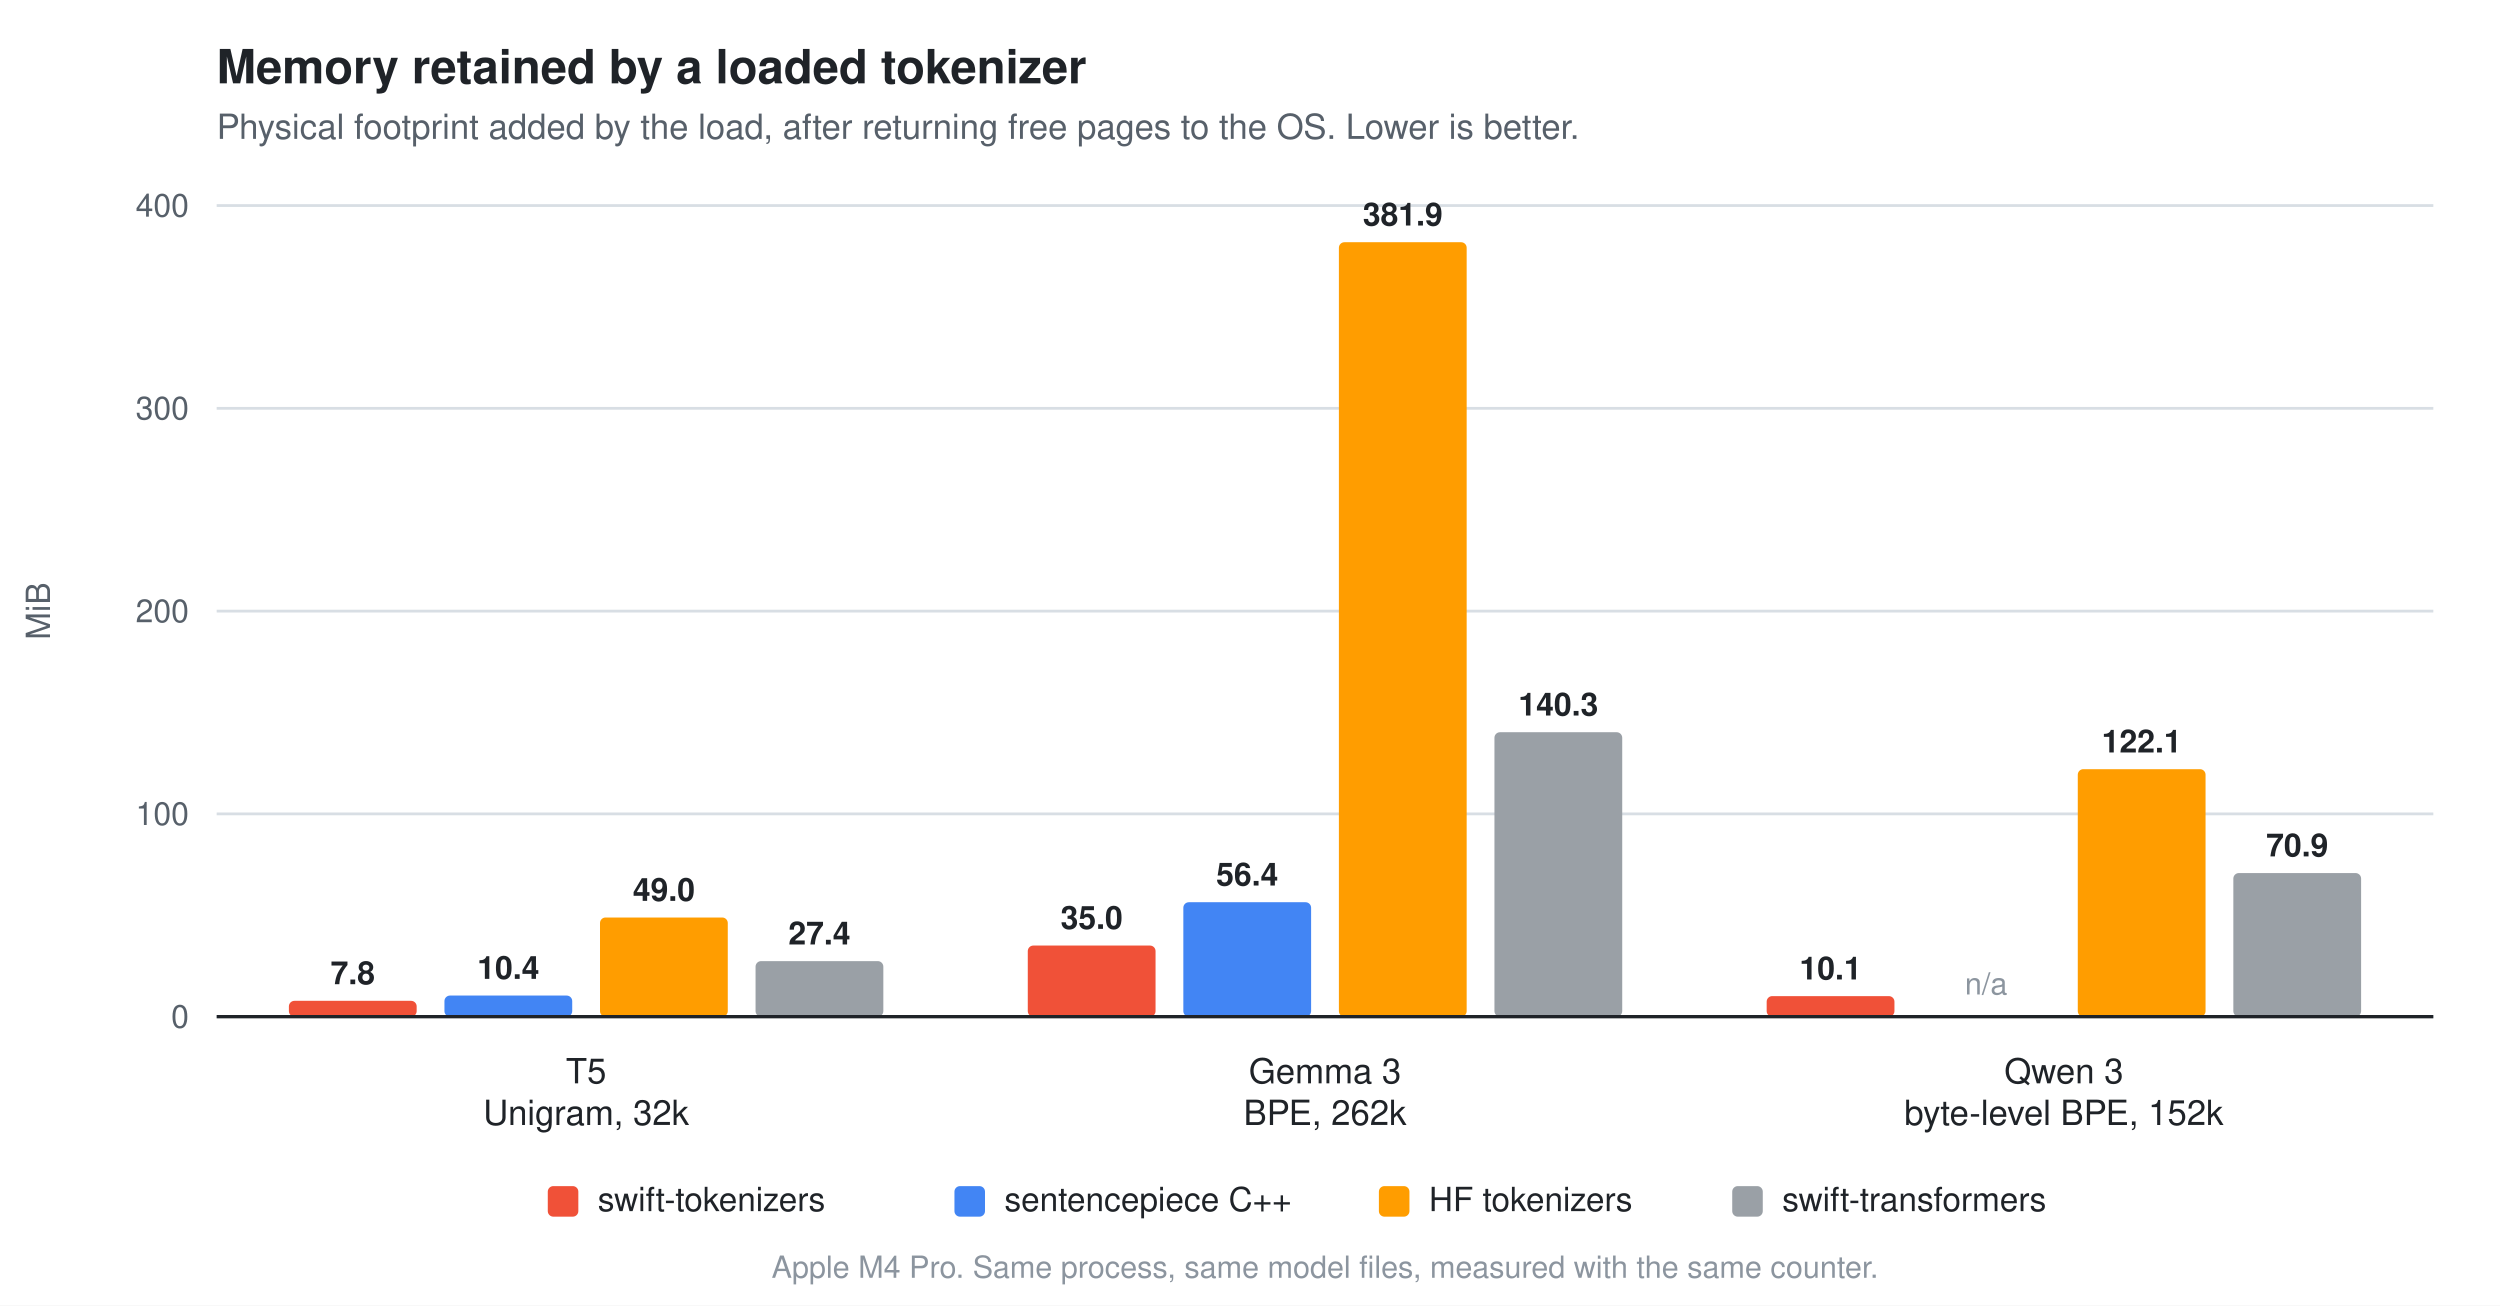
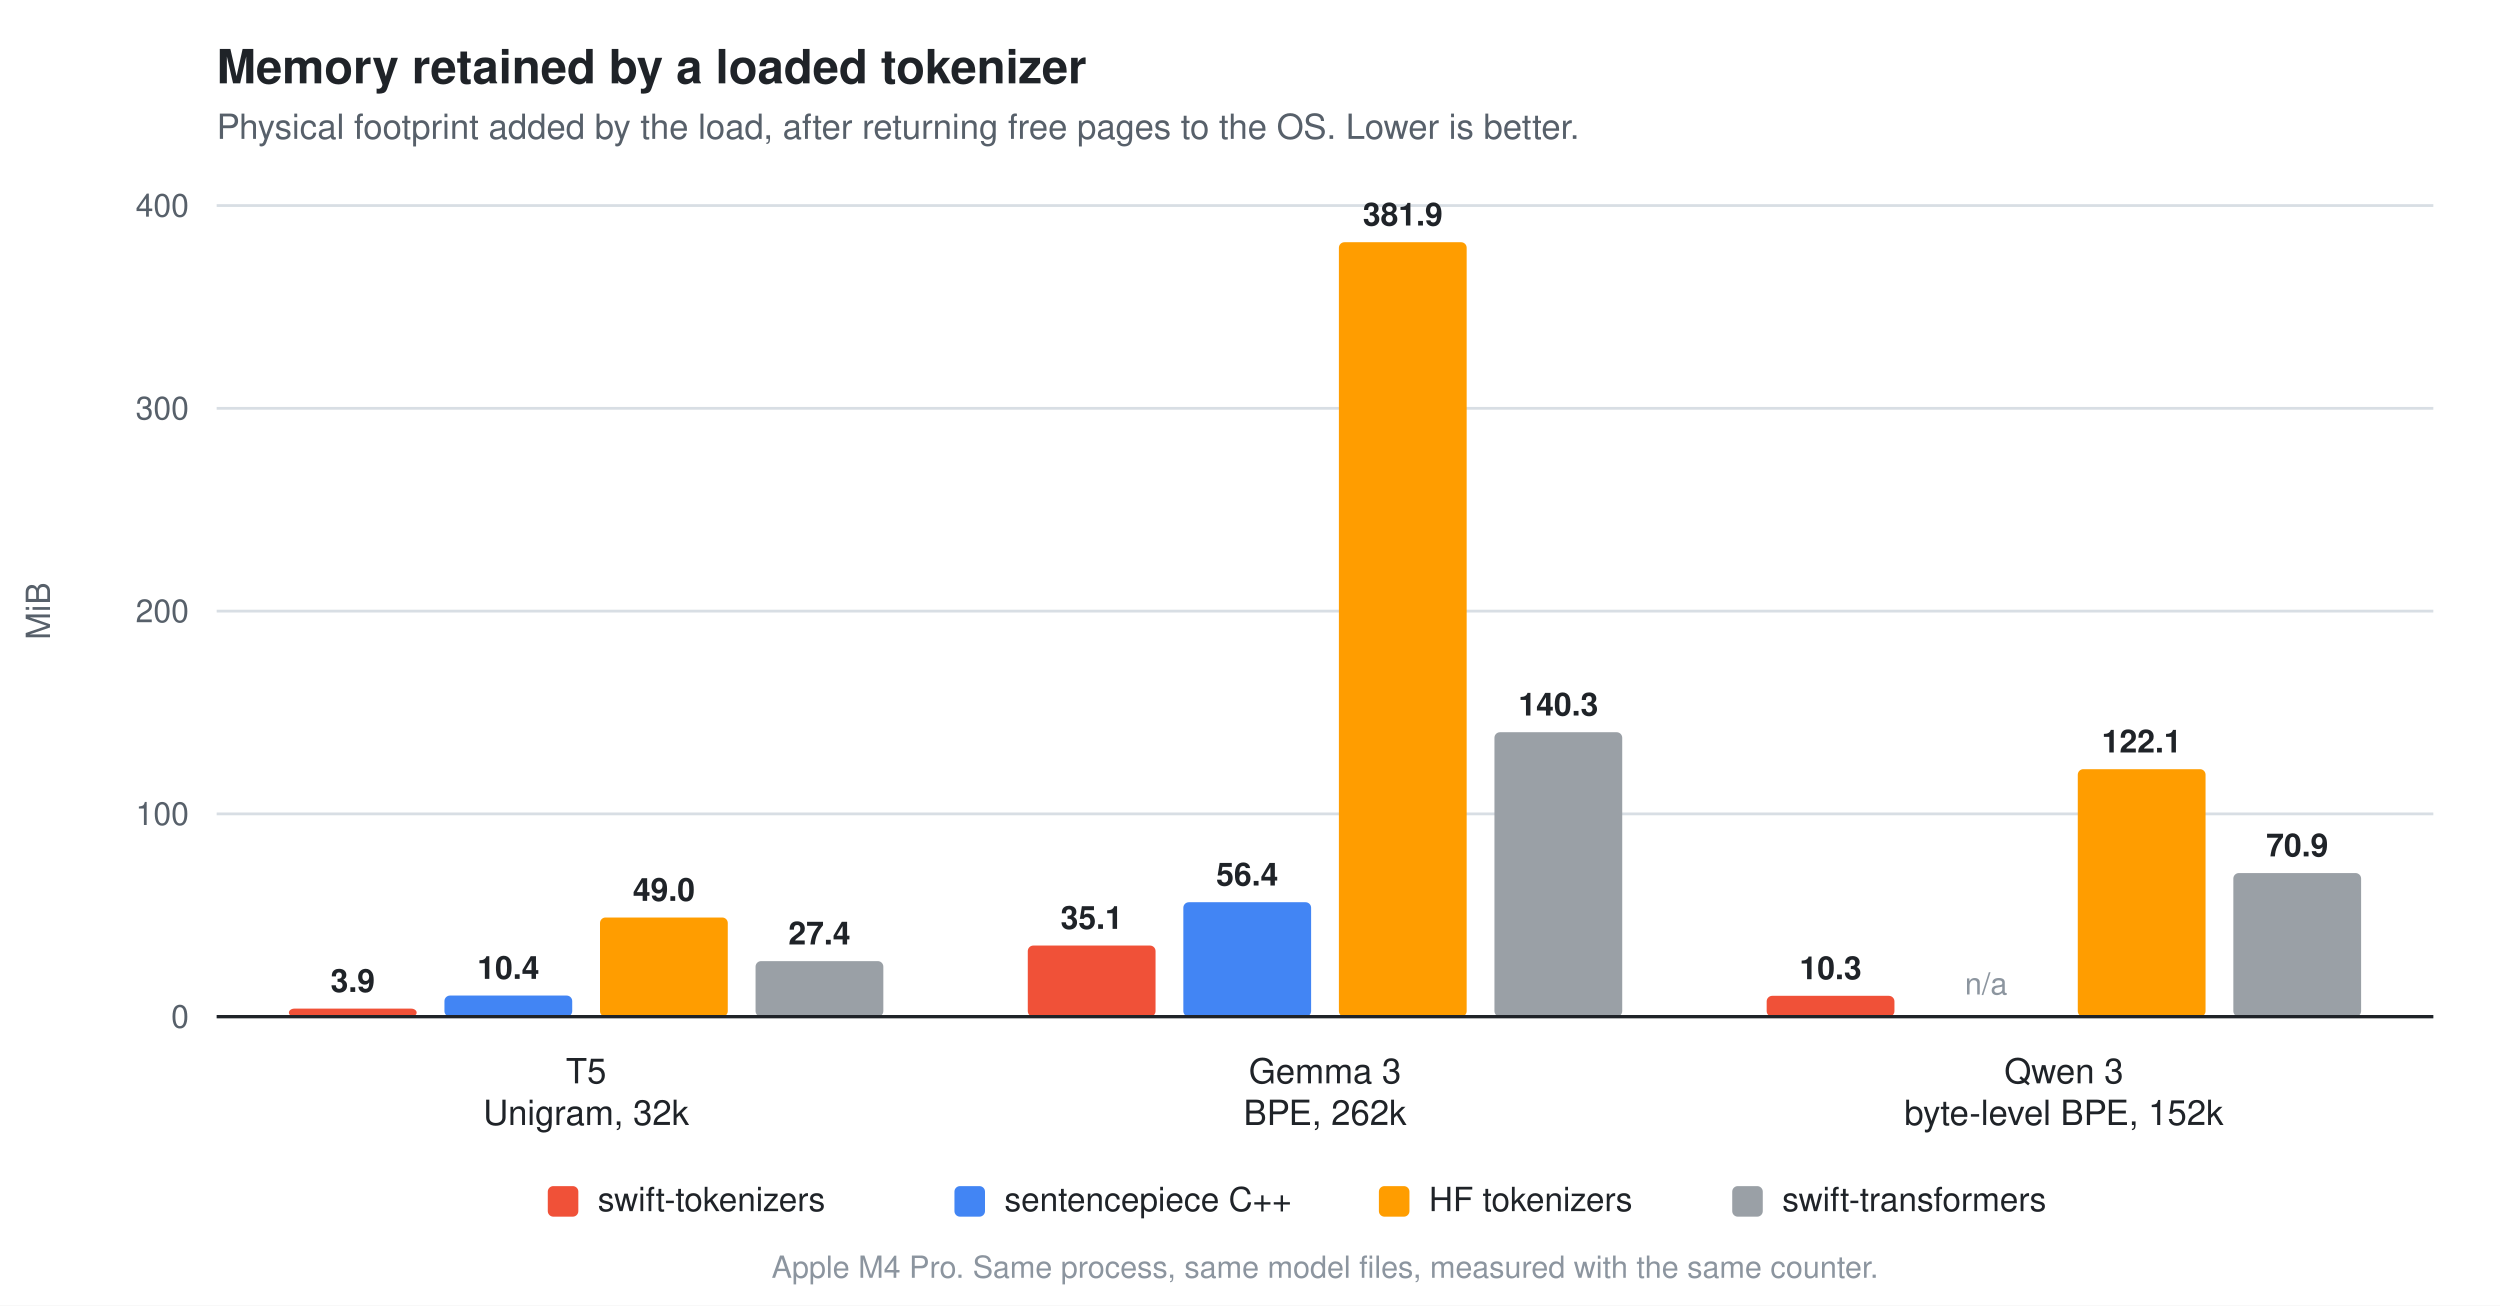
<svg xmlns="http://www.w3.org/2000/svg" width="900" height="470" viewBox="0 0 900 470" role="img" aria-label="Memory retained by a loaded tokenizer">
  <rect width="900" height="470" fill="#ffffff" />
  <text x="78" y="30" font-family="-apple-system, BlinkMacSystemFont, 'Segoe UI', Helvetica, Arial, sans-serif" font-size="17" font-weight="600" fill="#1f2328">Memory retained by a loaded tokenizer</text>
  <text x="78" y="50" font-family="-apple-system, BlinkMacSystemFont, 'Segoe UI', Helvetica, Arial, sans-serif" font-size="12.5" fill="#57606a">Physical footprint added by the load, after returning free pages to the OS. Lower is better.</text>
  <line x1="78" y1="366.0" x2="876" y2="366.0" stroke="#d8dee4" stroke-width="1" />
  <text x="68" y="370.0" font-family="-apple-system, BlinkMacSystemFont, 'Segoe UI', Helvetica, Arial, sans-serif" font-size="11.5" fill="#57606a" text-anchor="end">0</text>
  <line x1="78" y1="293.0" x2="876" y2="293.0" stroke="#d8dee4" stroke-width="1" />
  <text x="68" y="297.0" font-family="-apple-system, BlinkMacSystemFont, 'Segoe UI', Helvetica, Arial, sans-serif" font-size="11.5" fill="#57606a" text-anchor="end">100</text>
  <line x1="78" y1="220.0" x2="876" y2="220.0" stroke="#d8dee4" stroke-width="1" />
  <text x="68" y="224.0" font-family="-apple-system, BlinkMacSystemFont, 'Segoe UI', Helvetica, Arial, sans-serif" font-size="11.5" fill="#57606a" text-anchor="end">200</text>
  <line x1="78" y1="147.0" x2="876" y2="147.0" stroke="#d8dee4" stroke-width="1" />
  <text x="68" y="151.0" font-family="-apple-system, BlinkMacSystemFont, 'Segoe UI', Helvetica, Arial, sans-serif" font-size="11.5" fill="#57606a" text-anchor="end">300</text>
  <line x1="78" y1="74.0" x2="876" y2="74.0" stroke="#d8dee4" stroke-width="1" />
  <text x="68" y="78.0" font-family="-apple-system, BlinkMacSystemFont, 'Segoe UI', Helvetica, Arial, sans-serif" font-size="11.5" fill="#57606a" text-anchor="end">400</text>
  <text x="18" y="220.0" font-family="-apple-system, BlinkMacSystemFont, 'Segoe UI', Helvetica, Arial, sans-serif" font-size="12" fill="#57606a" text-anchor="middle" transform="rotate(-90 18 220.0)">MiB</text>
-   <rect x="104.0" y="360.3" width="46" height="5.7" fill="#F05138" rx="2" />
-   <text x="127.0" y="354.3" font-family="-apple-system, BlinkMacSystemFont, 'Segoe UI', Helvetica, Arial, sans-serif" font-size="11.5" font-weight="600" fill="#1f2328" text-anchor="middle">7.8</text>
+   <rect x="104.0" y="363.1" width="46" height="2.9" fill="#F05138" rx="2" />
+   <text x="127.0" y="357.1" font-family="-apple-system, BlinkMacSystemFont, 'Segoe UI', Helvetica, Arial, sans-serif" font-size="11.5" font-weight="600" fill="#1f2328" text-anchor="middle">3.9</text>
  <rect x="160.0" y="358.4" width="46" height="7.6" fill="#4285F4" rx="2" />
  <text x="183.0" y="352.4" font-family="-apple-system, BlinkMacSystemFont, 'Segoe UI', Helvetica, Arial, sans-serif" font-size="11.5" font-weight="600" fill="#1f2328" text-anchor="middle">10.4</text>
  <rect x="216.0" y="330.3" width="46" height="35.7" fill="#FF9D00" rx="2" />
  <text x="239.0" y="324.3" font-family="-apple-system, BlinkMacSystemFont, 'Segoe UI', Helvetica, Arial, sans-serif" font-size="11.5" font-weight="600" fill="#1f2328" text-anchor="middle">49.0</text>
  <rect x="272.0" y="346.0" width="46" height="20.0" fill="#9AA0A6" rx="2" />
  <text x="295.0" y="340.0" font-family="-apple-system, BlinkMacSystemFont, 'Segoe UI', Helvetica, Arial, sans-serif" font-size="11.5" font-weight="600" fill="#1f2328" text-anchor="middle">27.4</text>
  <text x="211.0" y="390.0" font-family="-apple-system, BlinkMacSystemFont, 'Segoe UI', Helvetica, Arial, sans-serif" font-size="12.5" fill="#1f2328" text-anchor="middle">T5</text>
  <text x="211.0" y="405.0" font-family="-apple-system, BlinkMacSystemFont, 'Segoe UI', Helvetica, Arial, sans-serif" font-size="12.5" fill="#1f2328" text-anchor="middle">Unigram, 32k</text>
  <rect x="370.0" y="340.4" width="46" height="25.6" fill="#F05138" rx="2" />
-   <text x="393.0" y="334.4" font-family="-apple-system, BlinkMacSystemFont, 'Segoe UI', Helvetica, Arial, sans-serif" font-size="11.5" font-weight="600" fill="#1f2328" text-anchor="middle">35.0</text>
+   <text x="393.0" y="334.4" font-family="-apple-system, BlinkMacSystemFont, 'Segoe UI', Helvetica, Arial, sans-serif" font-size="11.5" font-weight="600" fill="#1f2328" text-anchor="middle">35.1</text>
  <rect x="426.0" y="324.8" width="46" height="41.2" fill="#4285F4" rx="2" />
  <text x="449.0" y="318.8" font-family="-apple-system, BlinkMacSystemFont, 'Segoe UI', Helvetica, Arial, sans-serif" font-size="11.5" font-weight="600" fill="#1f2328" text-anchor="middle">56.4</text>
  <rect x="482.0" y="87.2" width="46" height="278.8" fill="#FF9D00" rx="2" />
  <text x="505.0" y="81.2" font-family="-apple-system, BlinkMacSystemFont, 'Segoe UI', Helvetica, Arial, sans-serif" font-size="11.5" font-weight="600" fill="#1f2328" text-anchor="middle">381.9</text>
  <rect x="538.0" y="263.6" width="46" height="102.4" fill="#9AA0A6" rx="2" />
  <text x="561.0" y="257.6" font-family="-apple-system, BlinkMacSystemFont, 'Segoe UI', Helvetica, Arial, sans-serif" font-size="11.5" font-weight="600" fill="#1f2328" text-anchor="middle">140.3</text>
  <text x="477.0" y="390.0" font-family="-apple-system, BlinkMacSystemFont, 'Segoe UI', Helvetica, Arial, sans-serif" font-size="12.5" fill="#1f2328" text-anchor="middle">Gemma 3</text>
  <text x="477.0" y="405.0" font-family="-apple-system, BlinkMacSystemFont, 'Segoe UI', Helvetica, Arial, sans-serif" font-size="12.5" fill="#1f2328" text-anchor="middle">BPE, 262k</text>
-   <rect x="636.0" y="358.6" width="46" height="7.4" fill="#F05138" rx="2" />
-   <text x="659.0" y="352.6" font-family="-apple-system, BlinkMacSystemFont, 'Segoe UI', Helvetica, Arial, sans-serif" font-size="11.5" font-weight="600" fill="#1f2328" text-anchor="middle">10.1</text>
+   <rect x="636.0" y="358.5" width="46" height="7.5" fill="#F05138" rx="2" />
+   <text x="659.0" y="352.5" font-family="-apple-system, BlinkMacSystemFont, 'Segoe UI', Helvetica, Arial, sans-serif" font-size="11.5" font-weight="600" fill="#1f2328" text-anchor="middle">10.3</text>
  <text x="715.0" y="358.0" font-family="-apple-system, BlinkMacSystemFont, 'Segoe UI', Helvetica, Arial, sans-serif" font-size="11" fill="#8c959f" text-anchor="middle">n/a</text>
  <rect x="748.0" y="276.9" width="46" height="89.1" fill="#FF9D00" rx="2" />
  <text x="771.0" y="270.9" font-family="-apple-system, BlinkMacSystemFont, 'Segoe UI', Helvetica, Arial, sans-serif" font-size="11.5" font-weight="600" fill="#1f2328" text-anchor="middle">122.1</text>
  <rect x="804.0" y="314.3" width="46" height="51.7" fill="#9AA0A6" rx="2" />
  <text x="827.0" y="308.3" font-family="-apple-system, BlinkMacSystemFont, 'Segoe UI', Helvetica, Arial, sans-serif" font-size="11.5" font-weight="600" fill="#1f2328" text-anchor="middle">70.9</text>
  <text x="743.0" y="390.0" font-family="-apple-system, BlinkMacSystemFont, 'Segoe UI', Helvetica, Arial, sans-serif" font-size="12.5" fill="#1f2328" text-anchor="middle">Qwen 3</text>
  <text x="743.0" y="405.0" font-family="-apple-system, BlinkMacSystemFont, 'Segoe UI', Helvetica, Arial, sans-serif" font-size="12.5" fill="#1f2328" text-anchor="middle">byte-level BPE, 152k</text>
  <line x1="78" y1="366" x2="876" y2="366" stroke="#1f2328" stroke-width="1.2" />
  <rect x="197.2" y="427" width="11" height="11" fill="#F05138" rx="2" />
  <text x="215.2" y="436" font-family="-apple-system, BlinkMacSystemFont, 'Segoe UI', Helvetica, Arial, sans-serif" font-size="12" fill="#1f2328">swift-tokenizers</text>
  <rect x="343.6" y="427" width="11" height="11" fill="#4285F4" rx="2" />
  <text x="361.6" y="436" font-family="-apple-system, BlinkMacSystemFont, 'Segoe UI', Helvetica, Arial, sans-serif" font-size="12" fill="#1f2328">sentencepiece C++</text>
  <rect x="496.4" y="427" width="11" height="11" fill="#FF9D00" rx="2" />
  <text x="514.4" y="436" font-family="-apple-system, BlinkMacSystemFont, 'Segoe UI', Helvetica, Arial, sans-serif" font-size="12" fill="#1f2328">HF tokenizers</text>
  <rect x="623.6" y="427" width="11" height="11" fill="#9AA0A6" rx="2" />
  <text x="641.6" y="436" font-family="-apple-system, BlinkMacSystemFont, 'Segoe UI', Helvetica, Arial, sans-serif" font-size="12" fill="#1f2328">swift-transformers</text>
  <text x="477.0" y="460" font-family="-apple-system, BlinkMacSystemFont, 'Segoe UI', Helvetica, Arial, sans-serif" font-size="11" fill="#8c959f" text-anchor="middle">Apple M4 Pro. Same process, same model files, measured with the same counter.</text>
</svg>
